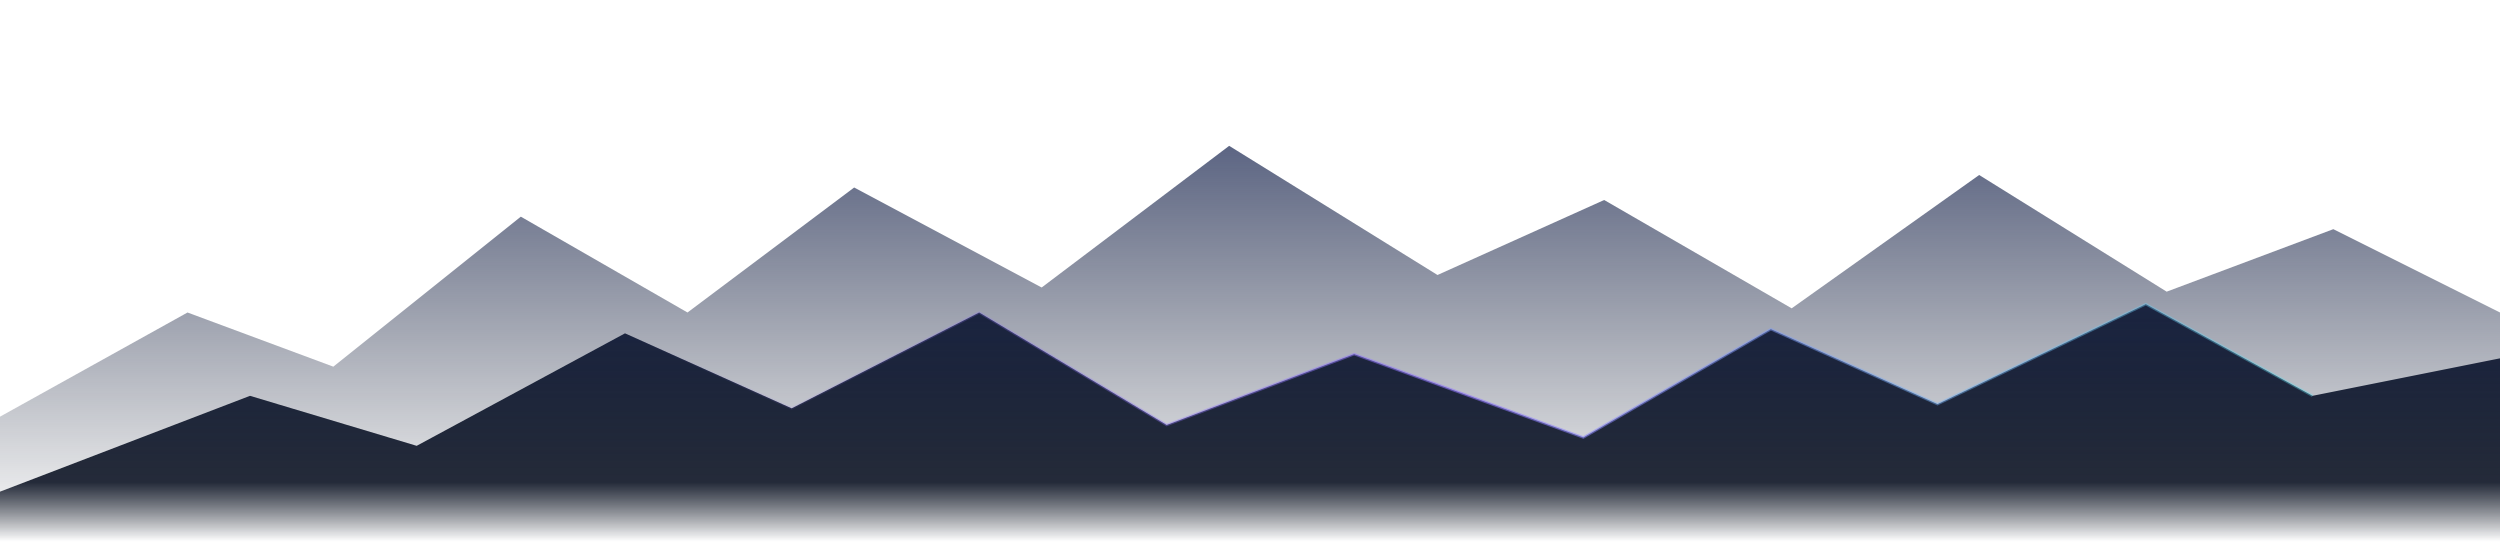
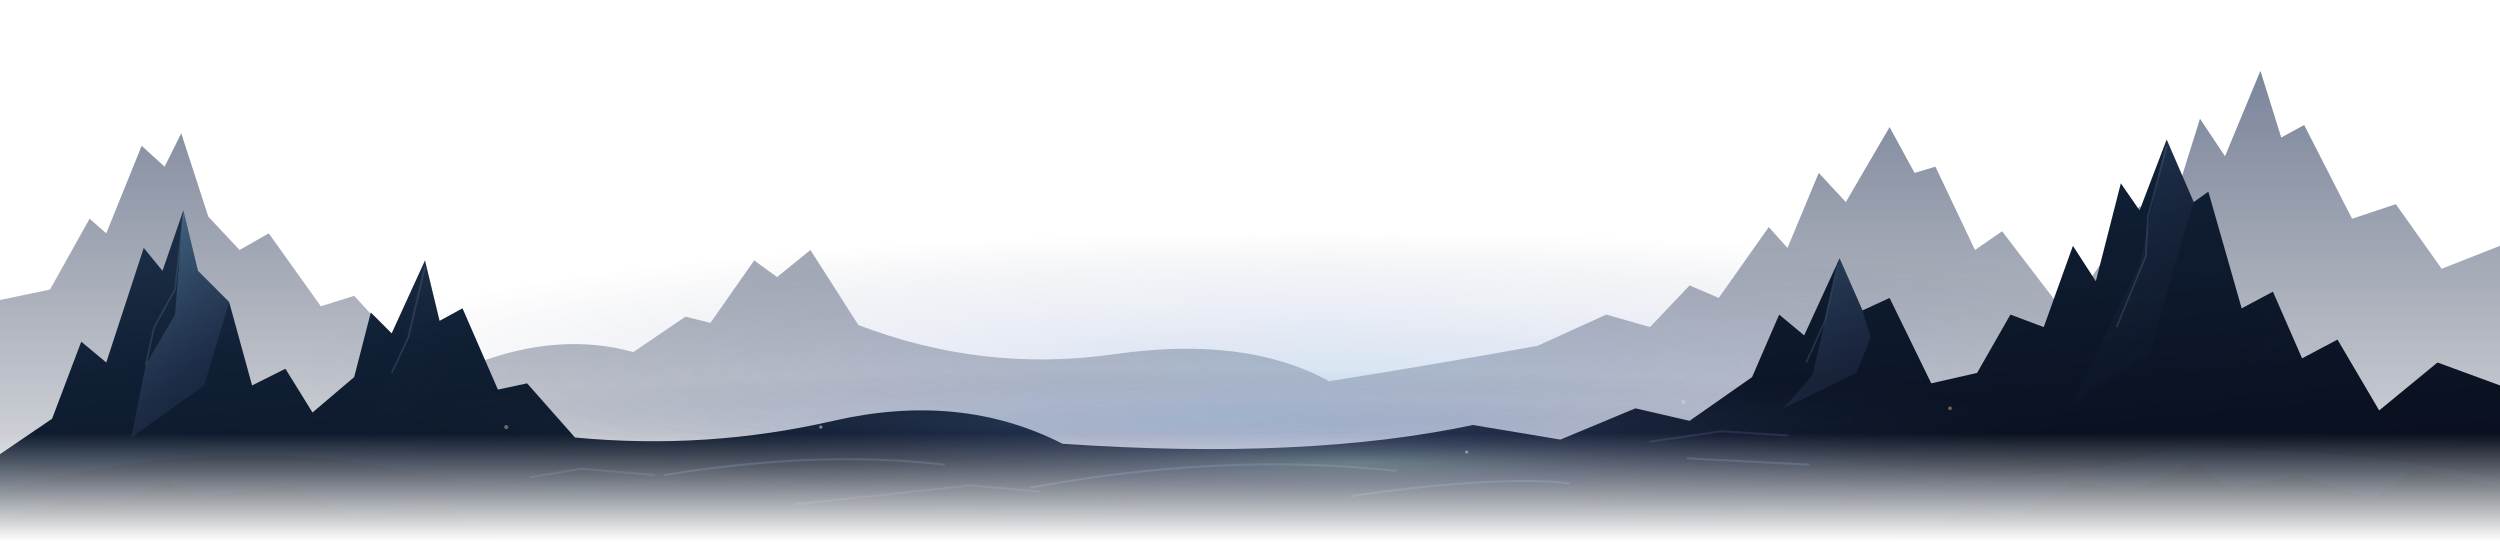
<svg xmlns="http://www.w3.org/2000/svg" viewBox="0 0 1200 260" preserveAspectRatio="xMidYMax slice">
  <defs>
-     <linearGradient id="lejanas" x1="0" y1="0" x2="0" y2="1">
-       <stop offset="0" stop-color="#26325a" stop-opacity=".75" />
-       <stop offset="1" stop-color="#101829" stop-opacity="0" />
+     <linearGradient id="distance" x2="0" y2="1">
+       <stop stop-color="#344466" stop-opacity=".65" />
+       <stop offset="1" stop-color="#172139" stop-opacity=".1" />
    </linearGradient>
-     <linearGradient id="cercanas" x1="0" y1="0" x2="0" y2="1">
-       <stop offset="0" stop-color="#1a2440" />
-       <stop offset=".75" stop-color="#0f1626" stop-opacity=".9" />
-       <stop offset="1" stop-color="#0d1420" stop-opacity="0" />
+     <linearGradient id="rock" x2=".6" y2="1">
+       <stop stop-color="#263b56" />
+       <stop offset=".45" stop-color="#101f34" />
+       <stop offset="1" stop-color="#090f1e" />
    </linearGradient>
-     <linearGradient id="filo" x1="0" y1="0" x2="1" y2="0">
-       <stop offset="0" stop-color="#8f74ff" stop-opacity="0" />
-       <stop offset=".5" stop-color="#8f74ff" stop-opacity=".55" />
-       <stop offset="1" stop-color="#5fe0f0" stop-opacity=".35" />
+     <linearGradient id="edge" x2="1" y2=".8">
+       <stop stop-color="#70b8d1" stop-opacity=".48" />
+       <stop offset=".45" stop-color="#596a9c" stop-opacity=".18" />
+       <stop offset="1" stop-color="#171f36" stop-opacity="0" />
    </linearGradient>
+     <radialGradient id="mist">
+       <stop stop-color="#7aa7d8" stop-opacity=".29" />
+       <stop offset=".5" stop-color="#697db9" stop-opacity=".12" />
+       <stop offset="1" stop-color="#273757" stop-opacity="0" />
+     </radialGradient>
+     <radialGradient id="pool">
+       <stop stop-color="#8ed5df" stop-opacity=".3" />
+       <stop offset=".35" stop-color="#687aba" stop-opacity=".16" />
+       <stop offset="1" stop-color="#16223a" stop-opacity="0" />
+     </radialGradient>
+     <linearGradient id="fade" x2="0" y2="1">
+       <stop stop-color="white" />
+       <stop offset=".8" stop-color="white" />
+       <stop offset="1" stop-color="black" />
+     </linearGradient>
+     <mask id="soft-foot">
+       <rect width="1200" height="260" fill="url(#fade)" />
+     </mask>
  </defs>
-   <path d="M0 200 L90 150 L160 176 L250 104 L330 150 L410 90 L500 138 L590 70 L690 132 L770 96 L860 148 L950 84 L1040 140 L1120 110 L1200 150 L1200 260 L0 260 Z" fill="url(#lejanas)" />
-   <path d="M0 236 L120 190 L200 214 L300 160 L380 196 L470 150 L560 204 L650 170 L760 210 L850 158 L930 194 L1030 146 L1110 190 L1200 172 L1200 260 L0 260 Z" fill="url(#cercanas)" />
-   <path d="M300 160 L380 196 L470 150 L560 204 L650 170 L760 210 L850 158 L930 194 L1030 146 L1110 190" fill="none" stroke="url(#filo)" stroke-width="1.2" />
+   <g mask="url(#soft-foot)">
+     <path d="M0 144 24 139 43 105 51 112 68 70 79 80 87 64 100 104 115 120 129 112 154 147 170 142 193 167 227 175Q268 159 304 169L329 152 341 155 362 125 373 133 389 120 412 156Q472 179 535 170T638 183Q694 174 738 166L771 151 792 157 811 137 825 143 849 109 858 119 873 83 886 97 907 61 919 83 929 80 948 120 961 111 987 145 1004 133 1027 99 1040 108 1056 57 1068 75 1085 34 1095 66 1106 60 1129 105 1150 98 1172 129 1200 118V260H0Z" fill="url(#distance)" />
+     <ellipse cx="635" cy="178" rx="490" ry="67" fill="url(#mist)" />
+     <path d="M0 218 25 201 39 164 51 174 69 119 78 130 88 101 95 130 110 145 121 185 137 177 150 198 170 181 178 150 188 160 204 125 211 154 222 148 239 187 253 184 276 210Q339 216 400 202T510 213Q627 221 707 204L749 211 785 196 811 202 841 181 854 151 866 161 883 124 894 149 907 143 927 184 949 179 965 151 981 157 995 118 1006 135 1018 88 1027 101 1040 67 1053 97 1060 92 1076 148 1091 140 1105 172 1122 163 1142 197 1170 174 1200 185V260H0Z" fill="url(#rock)" />
+     <g fill="url(#edge)">
+       <path d="M88 101 84 151 70 175 63 210 98 185 110 145 95 130Z M204 125 191 175 181 191 175 213 213 187 211 154Z" />
+       <path d="M883 124 870 180 856 196 891 179 898 162 894 149Z M1040 67 1027 127 1012 158 994 195 1032 170 1046 120 1053 97Z M1091 140 1080 177 1070 194 1105 172Z" />
+     </g>
+     <g fill="none" stroke="#8bb5ce" stroke-opacity=".18" stroke-width=".8">
+       <path d="m88 103-4 36-10 18-4 18m134-47-8 34-8 17m852-109-9 34-1 19-14 34m-134-30-6 27-9 20" />
+     </g>
+     <path d="M0 236Q105 207 194 226T357 224Q448 212 520 226T702 222Q792 201 882 220T1044 215Q1133 215 1200 230V260H0Z" fill="#0b1425" />
+     <ellipse cx="653" cy="222" rx="340" ry="30" fill="url(#pool)" />
+     <ellipse cx="582" cy="201" rx="398" ry="24" fill="url(#mist)" />
+     <g fill="none" stroke-linecap="round">
+       <path d="M319 228q74-12 134-5m42 11q92-17 175-8m-21 12q71-10 104-6m57-12 58 3" stroke="#87b9d3" stroke-opacity=".18" />
+       <path d="m382 242 84-9 33 3m293-24 34-5 32 2m-603 20 24-4 35 3" stroke="#9b8cd4" stroke-opacity=".16" />
+     </g>
+     <path d="M0 250 35 239 56 243 80 231 95 239 138 233 169 248 212 243 241 260H0Z M907 260 945 244 968 249 996 231 1023 236 1054 222 1071 235 1103 228 1139 240 1160 225 1200 234V260Z" fill="#080f1c" />
+     <g fill="#b9dfe7" opacity=".55">
+       <circle cx="394" cy="205" r=".8" />
+       <circle cx="808" cy="193" r="1" />
+       <circle cx="704" cy="217" r=".7" />
+     </g>
+     <g fill="#d4b185" opacity=".5">
+       <circle cx="243" cy="205" r="1" />
+       <circle cx="936" cy="196" r=".9" />
+     </g>
+   </g>
</svg>
